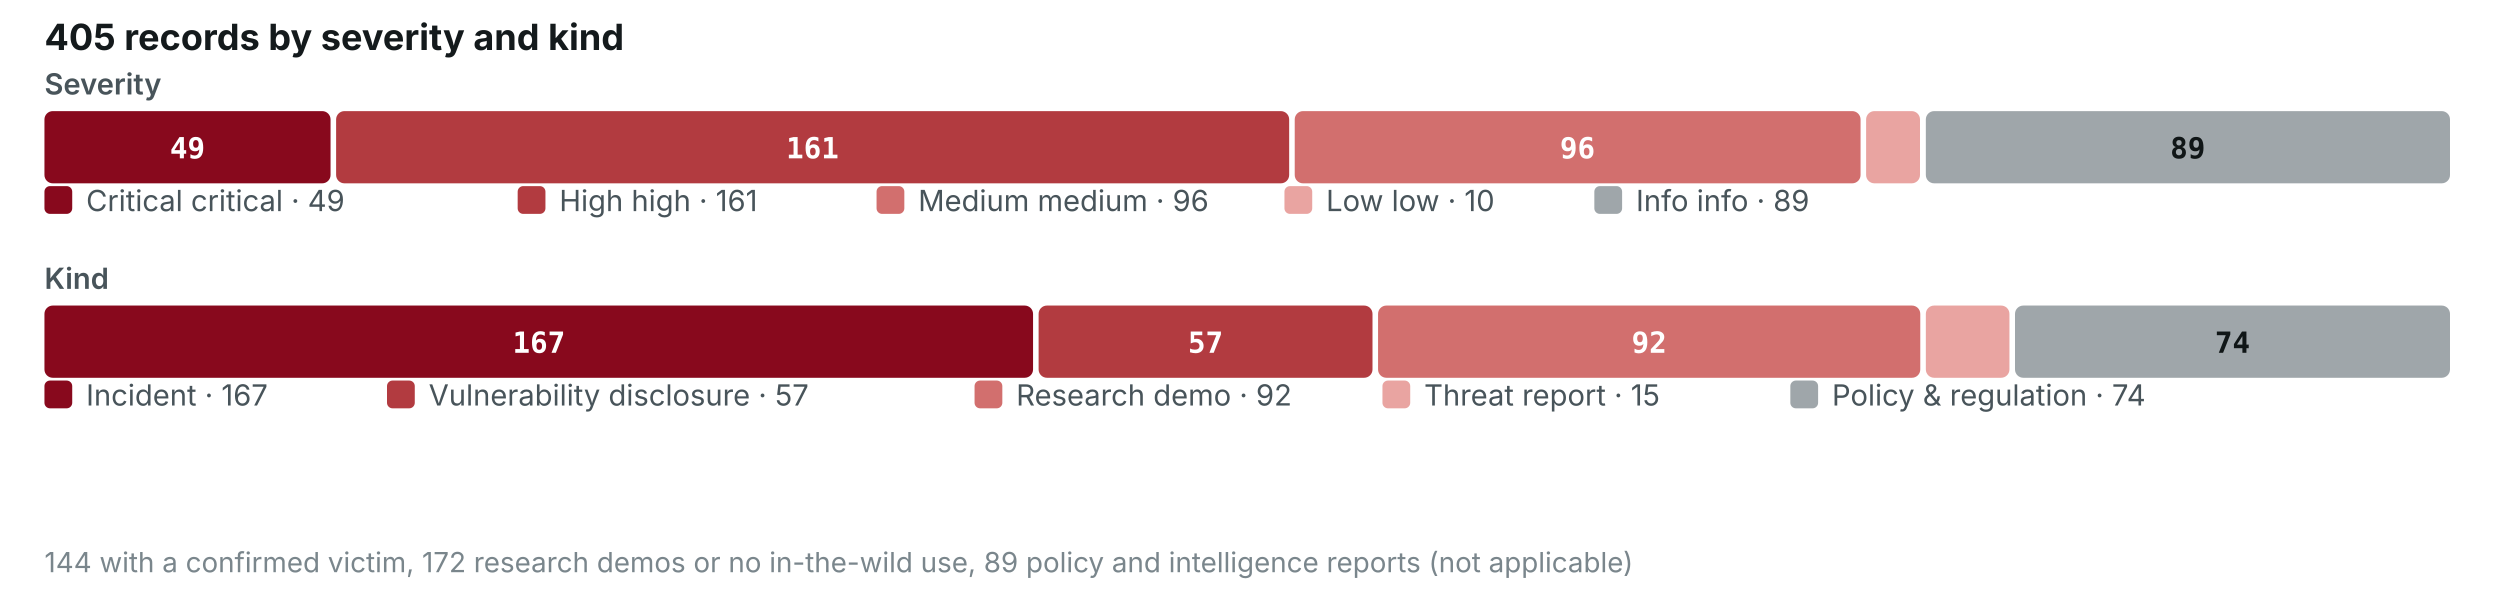
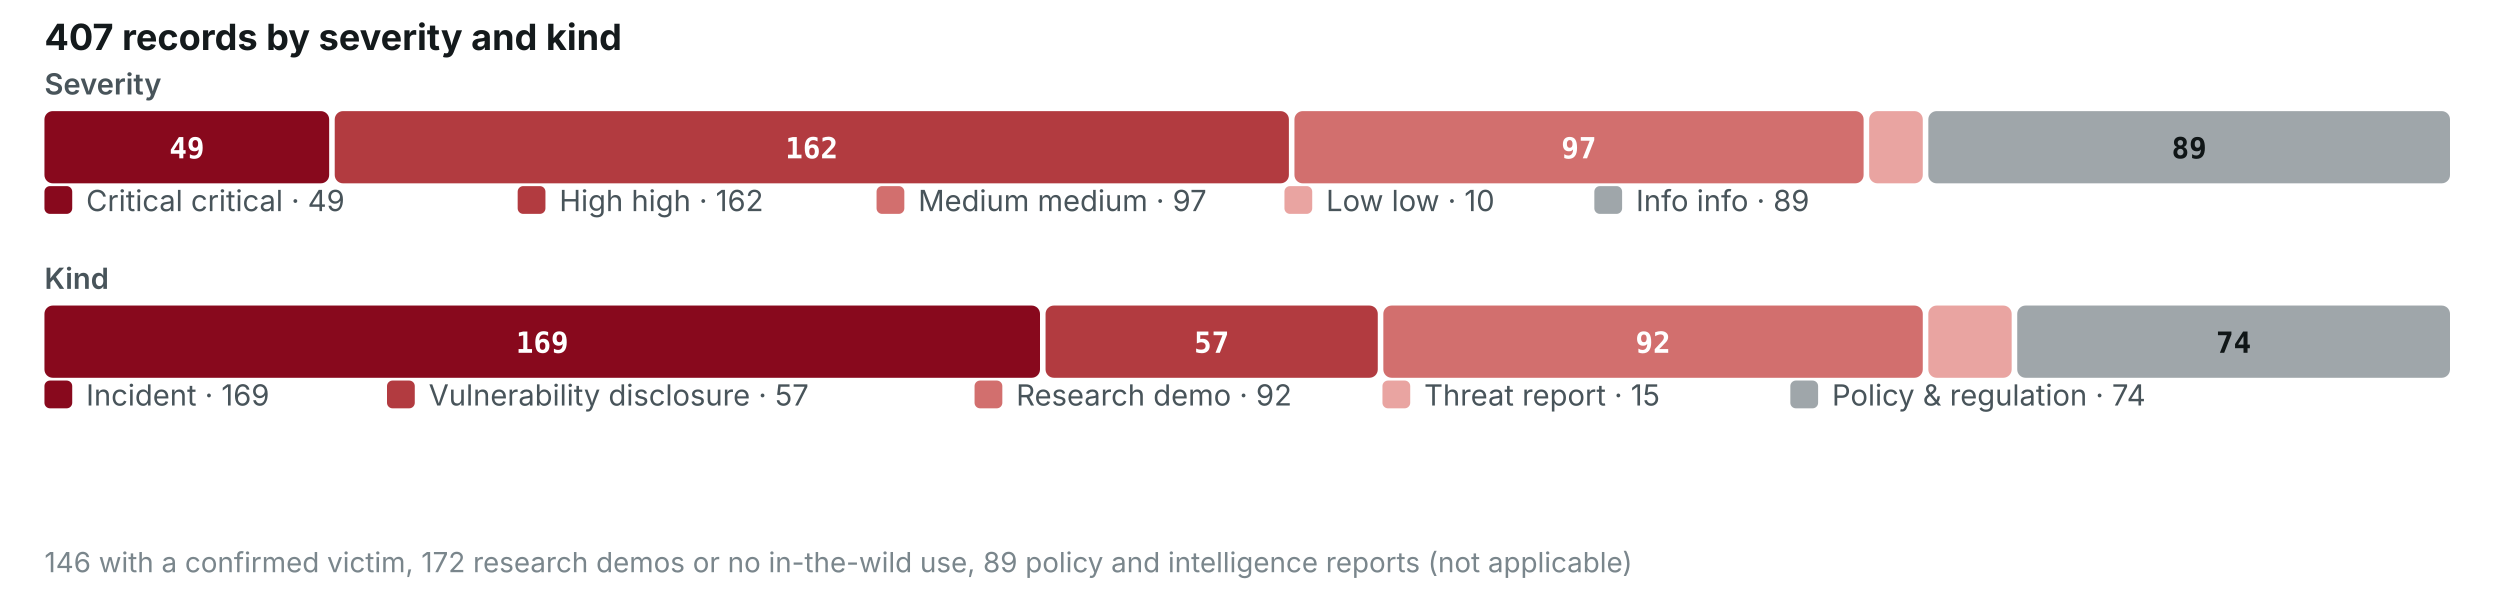
<svg xmlns="http://www.w3.org/2000/svg" viewBox="0 0 900 216" width="900" height="216" role="img" font-family="ui-sans-serif,-apple-system,'Segoe UI','PingFang SC','Microsoft YaHei',sans-serif">
  <rect width="900" height="216" fill="#FFFFFF" />
-   <text x="16" y="18" font-size="13" font-weight="700" fill="#141A1C">405 records by severity and kind</text>
+   <text x="16" y="18" font-size="13" font-weight="700" fill="#141A1C">407 records by severity and kind</text>
  <text x="16" y="34" font-size="10.5" fill="#48545A" font-weight="600">Severity</text>
-   <rect x="16.0" y="40" width="103.0" height="26" rx="3" fill="#88091D" />
-   <text x="67.5" y="57" font-size="10.5" text-anchor="middle" font-family="ui-monospace,'SF Mono','Cascadia Mono','Consolas',monospace" font-weight="700" fill="#FFFFFF">49</text>
-   <rect x="121.0" y="40" width="343.1" height="26" rx="3" fill="#B23B40" />
-   <text x="292.5" y="57" font-size="10.5" text-anchor="middle" font-family="ui-monospace,'SF Mono','Cascadia Mono','Consolas',monospace" font-weight="700" fill="#FFFFFF">161</text>
-   <rect x="466.1" y="40" width="203.7" height="26" rx="3" fill="#D26F6E" />
-   <text x="567.9" y="57" font-size="10.5" text-anchor="middle" font-family="ui-monospace,'SF Mono','Cascadia Mono','Consolas',monospace" font-weight="700" fill="#FFFFFF">96</text>
-   <rect x="671.8" y="40" width="19.4" height="26" rx="3" fill="#E9A4A1" />
-   <rect x="693.3" y="40" width="188.7" height="26" rx="3" fill="#9FA6AA" />
-   <text x="787.6" y="57" font-size="10.5" text-anchor="middle" font-family="ui-monospace,'SF Mono','Cascadia Mono','Consolas',monospace" font-weight="700" fill="#101617">89</text>
+   <rect x="16.0" y="40" width="102.5" height="26" rx="3" fill="#88091D" />
+   <text x="67.3" y="57" font-size="10.5" text-anchor="middle" font-family="ui-monospace,'SF Mono','Cascadia Mono','Consolas',monospace" font-weight="700" fill="#FFFFFF">49</text>
+   <rect x="120.5" y="40" width="343.5" height="26" rx="3" fill="#B23B40" />
+   <text x="292.2" y="57" font-size="10.5" text-anchor="middle" font-family="ui-monospace,'SF Mono','Cascadia Mono','Consolas',monospace" font-weight="700" fill="#FFFFFF">162</text>
+   <rect x="466.0" y="40" width="204.9" height="26" rx="3" fill="#D26F6E" />
+   <text x="568.4" y="57" font-size="10.5" text-anchor="middle" font-family="ui-monospace,'SF Mono','Cascadia Mono','Consolas',monospace" font-weight="700" fill="#FFFFFF">97</text>
+   <rect x="672.9" y="40" width="19.3" height="26" rx="3" fill="#E9A4A1" />
+   <rect x="694.2" y="40" width="187.8" height="26" rx="3" fill="#9FA6AA" />
+   <text x="788.1" y="57" font-size="10.5" text-anchor="middle" font-family="ui-monospace,'SF Mono','Cascadia Mono','Consolas',monospace" font-weight="700" fill="#101617">89</text>
  <rect x="16" y="67" width="10" height="10" rx="2" fill="#88091D" />
  <text x="31" y="76" font-size="10.5" fill="#48545A">Critical critical · 49</text>
  <rect x="186.36" y="67" width="10" height="10" rx="2" fill="#B23B40" />
-   <text x="201.36" y="76" font-size="10.5" fill="#48545A">High high · 161</text>
+   <text x="201.36" y="76" font-size="10.5" fill="#48545A">High high · 162</text>
  <rect x="315.56" y="67" width="10" height="10" rx="2" fill="#D26F6E" />
-   <text x="330.56" y="76" font-size="10.5" fill="#48545A">Medium medium · 96</text>
+   <text x="330.56" y="76" font-size="10.5" fill="#48545A">Medium medium · 97</text>
  <rect x="462.4" y="67" width="10" height="10" rx="2" fill="#E9A4A1" />
  <text x="477.4" y="76" font-size="10.5" fill="#48545A">Low low · 10</text>
  <rect x="573.96" y="67" width="10" height="10" rx="2" fill="#9FA6AA" />
  <text x="588.96" y="76" font-size="10.5" fill="#48545A">Info info · 89</text>
  <text x="16" y="104" font-size="10.5" fill="#48545A" font-weight="600">Kind</text>
-   <rect x="16.0" y="110" width="355.9" height="26" rx="3" fill="#88091D" />
-   <text x="194.0" y="127" font-size="10.5" text-anchor="middle" font-family="ui-monospace,'SF Mono','Cascadia Mono','Consolas',monospace" font-weight="700" fill="#FFFFFF">167</text>
-   <rect x="373.9" y="110" width="120.2" height="26" rx="3" fill="#B23B40" />
-   <text x="434.0" y="127" font-size="10.5" text-anchor="middle" font-family="ui-monospace,'SF Mono','Cascadia Mono','Consolas',monospace" font-weight="700" fill="#FFFFFF">57</text>
-   <rect x="496.1" y="110" width="195.2" height="26" rx="3" fill="#D26F6E" />
-   <text x="593.7" y="127" font-size="10.5" text-anchor="middle" font-family="ui-monospace,'SF Mono','Cascadia Mono','Consolas',monospace" font-weight="700" fill="#FFFFFF">92</text>
-   <rect x="693.3" y="110" width="30.1" height="26" rx="3" fill="#E9A4A1" />
-   <rect x="725.4" y="110" width="156.6" height="26" rx="3" fill="#9FA6AA" />
-   <text x="803.7" y="127" font-size="10.5" text-anchor="middle" font-family="ui-monospace,'SF Mono','Cascadia Mono','Consolas',monospace" font-weight="700" fill="#101617">74</text>
+   <rect x="16.0" y="110" width="358.4" height="26" rx="3" fill="#88091D" />
+   <text x="195.2" y="127" font-size="10.5" text-anchor="middle" font-family="ui-monospace,'SF Mono','Cascadia Mono','Consolas',monospace" font-weight="700" fill="#FFFFFF">169</text>
+   <rect x="376.4" y="110" width="119.6" height="26" rx="3" fill="#B23B40" />
+   <text x="436.2" y="127" font-size="10.5" text-anchor="middle" font-family="ui-monospace,'SF Mono','Cascadia Mono','Consolas',monospace" font-weight="700" fill="#FFFFFF">57</text>
+   <rect x="498.0" y="110" width="194.2" height="26" rx="3" fill="#D26F6E" />
+   <text x="595.1" y="127" font-size="10.5" text-anchor="middle" font-family="ui-monospace,'SF Mono','Cascadia Mono','Consolas',monospace" font-weight="700" fill="#FFFFFF">92</text>
+   <rect x="694.2" y="110" width="30.0" height="26" rx="3" fill="#E9A4A1" />
+   <rect x="726.2" y="110" width="155.8" height="26" rx="3" fill="#9FA6AA" />
+   <text x="804.1" y="127" font-size="10.5" text-anchor="middle" font-family="ui-monospace,'SF Mono','Cascadia Mono','Consolas',monospace" font-weight="700" fill="#101617">74</text>
  <rect x="16" y="137" width="10" height="10" rx="2" fill="#88091D" />
-   <text x="31" y="146" font-size="10.5" fill="#48545A">Incident · 167</text>
+   <text x="31" y="146" font-size="10.5" fill="#48545A">Incident · 169</text>
  <rect x="139.32" y="137" width="10" height="10" rx="2" fill="#B23B40" />
  <text x="154.32" y="146" font-size="10.5" fill="#48545A">Vulnerability disclosure · 57</text>
  <rect x="350.84" y="137" width="10" height="10" rx="2" fill="#D26F6E" />
  <text x="365.84" y="146" font-size="10.5" fill="#48545A">Research demo · 92</text>
  <rect x="497.68" y="137" width="10" height="10" rx="2" fill="#E9A4A1" />
  <text x="512.68" y="146" font-size="10.5" fill="#48545A">Threat report · 15</text>
  <rect x="644.52" y="137" width="10" height="10" rx="2" fill="#9FA6AA" />
  <text x="659.52" y="146" font-size="10.5" fill="#48545A">Policy &amp; regulation · 74</text>
-   <text x="16" y="206" font-size="10" fill="#7A868C">144 with a confirmed victim, 172 research demos or no in-the-wild use, 89 policy and intelligence reports (not applicable)</text>
+   <text x="16" y="206" font-size="10" fill="#7A868C">146 with a confirmed victim, 172 research demos or no in-the-wild use, 89 policy and intelligence reports (not applicable)</text>
</svg>
